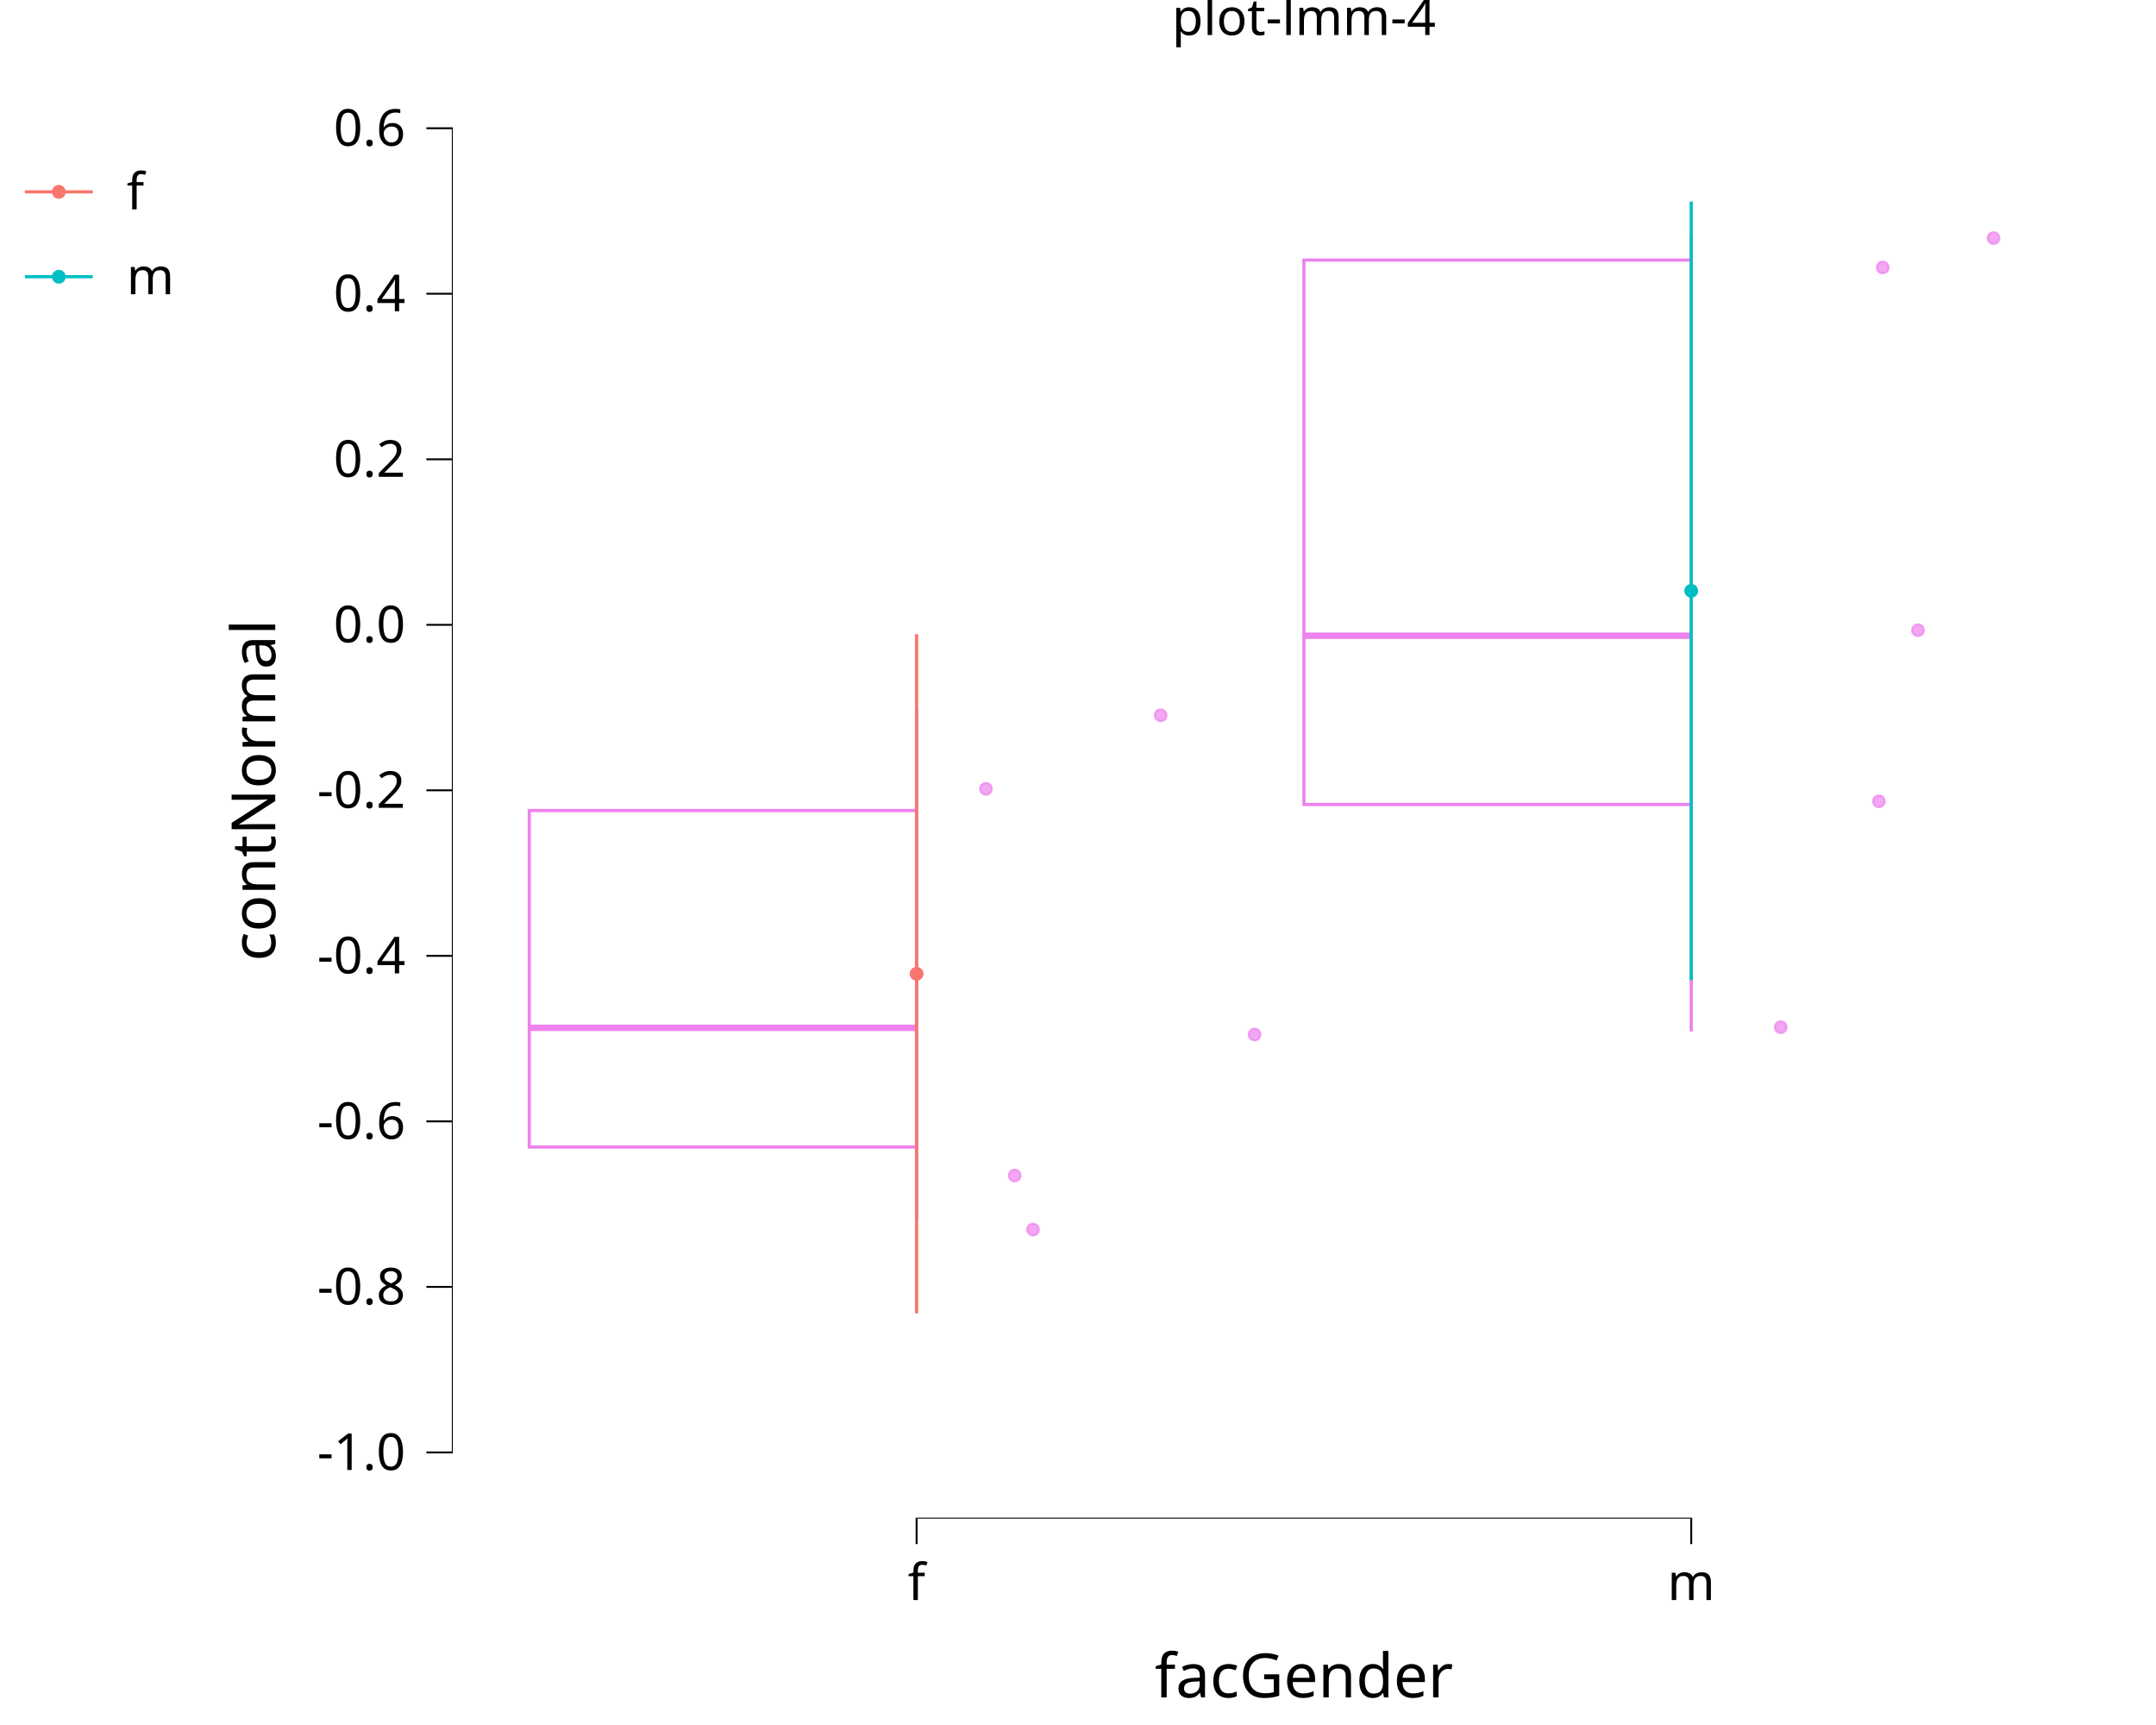
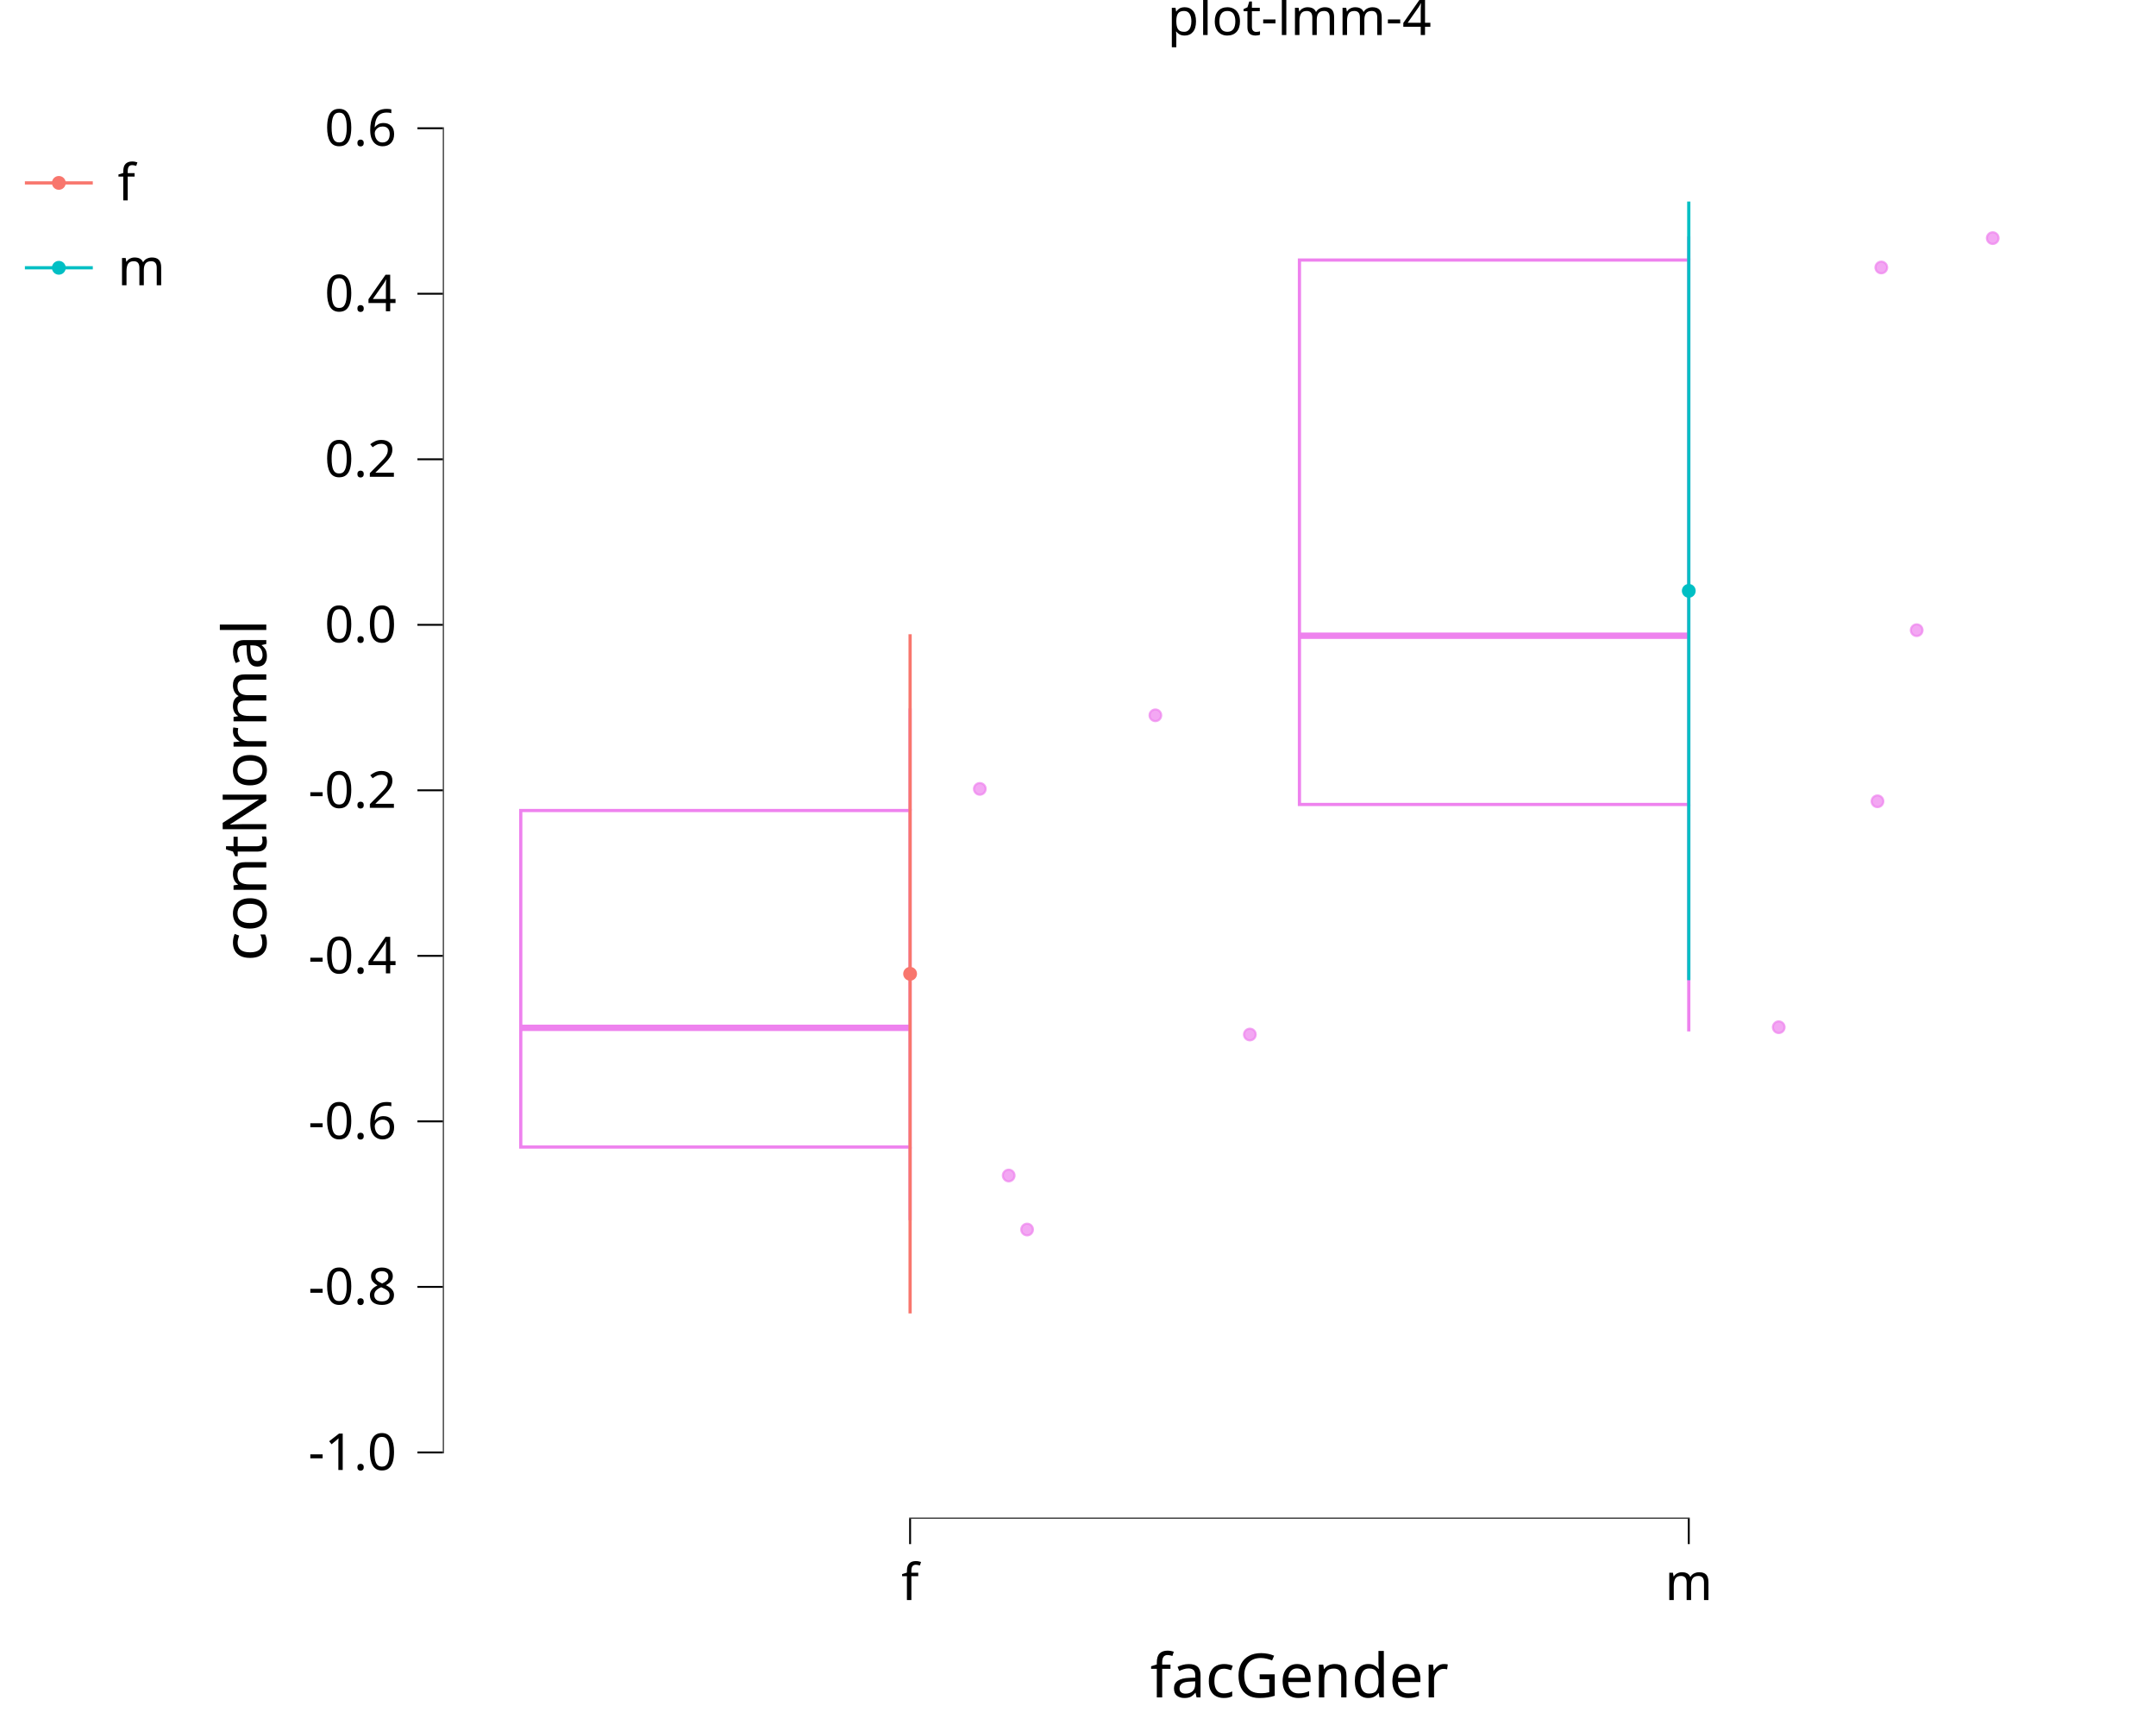
<svg xmlns="http://www.w3.org/2000/svg" class="svglite" data-engine-version="2.0" width="720.00pt" height="576.00pt" viewBox="0 0 720.00 576.00">
  <defs>
    <style type="text/css">
    .svglite line, .svglite polyline, .svglite polygon, .svglite path, .svglite rect, .svglite circle {
      fill: none;
      stroke: #000000;
      stroke-linecap: round;
      stroke-linejoin: round;
      stroke-miterlimit: 10.00;
    }
  </style>
  </defs>
  <rect width="100%" height="100%" style="stroke: none; fill: #FFFFFF;" />
  <defs>
    <clipPath id="cpMC4wMHw3MjAuMDB8MC4wMHw1NzYuMDA=">
      <rect x="0.00" y="0.00" width="720.00" height="576.00" />
    </clipPath>
  </defs>
  <g clip-path="url(#cpMC4wMHw3MjAuMDB8MC4wMHw1NzYuMDA=)">
    <rect x="0.00" y="0.00" width="720.00" height="576.00" style="stroke-width: 10.67; stroke: none;" />
  </g>
  <defs>
-     <clipPath id="cpMTUwLjg5fDcyMC4wMHwyMC43MXw1MDcuMDk=">
-       <rect x="150.89" y="20.71" width="569.11" height="486.39" />
+     <clipPath id="cpMTQ3LjkwfDcyMC4wMHwyMC43MXw1MDcuMDk=">
+       <rect x="147.90" y="20.71" width="572.10" height="486.39" />
    </clipPath>
  </defs>
-   <g clip-path="url(#cpMTUwLjg5fDcyMC4wMHwyMC43MXw1MDcuMDk=)">
-     <rect x="150.89" y="20.71" width="569.11" height="486.39" style="stroke-width: 10.67; stroke: none;" />
-     <circle cx="418.97" cy="345.44" r="1.95" style="stroke-width: 0.71; stroke: #EE82EE; stroke-opacity: 0.70; fill: #EE82EE; fill-opacity: 0.70;" />
-     <circle cx="338.86" cy="392.52" r="1.95" style="stroke-width: 0.71; stroke: #EE82EE; stroke-opacity: 0.70; fill: #EE82EE; fill-opacity: 0.70;" />
-     <circle cx="387.59" cy="238.85" r="1.95" style="stroke-width: 0.71; stroke: #EE82EE; stroke-opacity: 0.70; fill: #EE82EE; fill-opacity: 0.70;" />
-     <circle cx="329.26" cy="263.42" r="1.95" style="stroke-width: 0.71; stroke: #EE82EE; stroke-opacity: 0.70; fill: #EE82EE; fill-opacity: 0.70;" />
-     <circle cx="344.97" cy="410.56" r="1.95" style="stroke-width: 0.71; stroke: #EE82EE; stroke-opacity: 0.70; fill: #EE82EE; fill-opacity: 0.70;" />
-     <line x1="306.10" y1="270.64" x2="306.10" y2="236.56" style="stroke-width: 1.07; stroke: #EE82EE; stroke-linecap: butt;" />
-     <line x1="306.10" y1="383.01" x2="306.10" y2="407.44" style="stroke-width: 1.07; stroke: #EE82EE; stroke-linecap: butt;" />
-     <polygon points="176.76,270.64 176.76,383.01 306.10,383.01 306.10,270.64 176.76,270.64 " style="stroke-width: 1.07; stroke: #EE82EE; stroke-linecap: butt; stroke-linejoin: miter; fill: #FFFFFF; fill-opacity: 0.70;" />
-     <line x1="176.76" y1="343.21" x2="306.10" y2="343.21" style="stroke-width: 2.13; stroke: #EE82EE; stroke-linecap: butt; stroke-linejoin: miter;" />
-     <circle cx="627.47" cy="267.56" r="1.95" style="stroke-width: 0.71; stroke: #EE82EE; stroke-opacity: 0.70; fill: #EE82EE; fill-opacity: 0.70;" />
-     <circle cx="640.50" cy="210.43" r="1.95" style="stroke-width: 0.71; stroke: #EE82EE; stroke-opacity: 0.70; fill: #EE82EE; fill-opacity: 0.70;" />
-     <circle cx="628.74" cy="89.31" r="1.95" style="stroke-width: 0.71; stroke: #EE82EE; stroke-opacity: 0.70; fill: #EE82EE; fill-opacity: 0.70;" />
-     <circle cx="594.67" cy="343.00" r="1.95" style="stroke-width: 0.71; stroke: #EE82EE; stroke-opacity: 0.70; fill: #EE82EE; fill-opacity: 0.70;" />
-     <circle cx="665.75" cy="79.51" r="1.95" style="stroke-width: 0.71; stroke: #EE82EE; stroke-opacity: 0.70; fill: #EE82EE; fill-opacity: 0.70;" />
-     <line x1="564.79" y1="86.83" x2="564.79" y2="78.95" style="stroke-width: 1.07; stroke: #EE82EE; stroke-linecap: butt;" />
-     <line x1="564.79" y1="268.62" x2="564.79" y2="344.41" style="stroke-width: 1.07; stroke: #EE82EE; stroke-linecap: butt;" />
-     <polygon points="435.45,86.83 435.45,268.62 564.79,268.62 564.79,86.83 435.45,86.83 " style="stroke-width: 1.07; stroke: #EE82EE; stroke-linecap: butt; stroke-linejoin: miter; fill: #FFFFFF; fill-opacity: 0.70;" />
-     <line x1="435.45" y1="212.28" x2="564.79" y2="212.28" style="stroke-width: 2.13; stroke: #EE82EE; stroke-linecap: butt; stroke-linejoin: miter;" />
-     <circle cx="306.10" cy="325.17" r="1.95" style="stroke-width: 0.71; stroke: #F8766D; fill: #F8766D;" />
-     <circle cx="564.79" cy="197.29" r="1.95" style="stroke-width: 0.71; stroke: #00BFC4; fill: #00BFC4;" />
-     <polyline points="306.10,211.78 306.10,211.78 " style="stroke-width: 1.07; stroke: #F8766D; stroke-linecap: butt;" />
-     <polyline points="306.10,211.78 306.10,438.56 " style="stroke-width: 1.07; stroke: #F8766D; stroke-linecap: butt;" />
-     <polyline points="306.10,438.56 306.10,438.56 " style="stroke-width: 1.07; stroke: #F8766D; stroke-linecap: butt;" />
-     <polyline points="564.79,67.30 564.79,67.30 " style="stroke-width: 1.07; stroke: #00BFC4; stroke-linecap: butt;" />
-     <polyline points="564.79,67.30 564.79,327.28 " style="stroke-width: 1.07; stroke: #00BFC4; stroke-linecap: butt;" />
-     <polyline points="564.79,327.28 564.79,327.28 " style="stroke-width: 1.07; stroke: #00BFC4; stroke-linecap: butt;" />
-     <line x1="305.78" y1="507.09" x2="565.11" y2="507.09" style="stroke-width: 0.64; stroke-linecap: butt;" />
-     <line x1="150.89" y1="485.30" x2="150.89" y2="42.50" style="stroke-width: 0.64; stroke-linecap: butt;" />
-     <rect x="150.89" y="20.71" width="569.11" height="486.39" style="stroke-width: 0.00; stroke: none;" />
+   <g clip-path="url(#cpMTQ3LjkwfDcyMC4wMHwyMC43MXw1MDcuMDk=)">
+     <rect x="147.90" y="20.71" width="572.10" height="486.39" style="stroke-width: 10.67; stroke: none;" />
+     <circle cx="417.39" cy="345.44" r="1.95" style="stroke-width: 0.71; stroke: #EE82EE; stroke-opacity: 0.70; fill: #EE82EE; fill-opacity: 0.70;" />
+     <circle cx="336.86" cy="392.52" r="1.95" style="stroke-width: 0.71; stroke: #EE82EE; stroke-opacity: 0.70; fill: #EE82EE; fill-opacity: 0.70;" />
+     <circle cx="385.84" cy="238.85" r="1.95" style="stroke-width: 0.71; stroke: #EE82EE; stroke-opacity: 0.70; fill: #EE82EE; fill-opacity: 0.70;" />
+     <circle cx="327.21" cy="263.42" r="1.95" style="stroke-width: 0.71; stroke: #EE82EE; stroke-opacity: 0.70; fill: #EE82EE; fill-opacity: 0.70;" />
+     <circle cx="343.00" cy="410.56" r="1.95" style="stroke-width: 0.71; stroke: #EE82EE; stroke-opacity: 0.70; fill: #EE82EE; fill-opacity: 0.70;" />
+     <line x1="303.93" y1="270.64" x2="303.93" y2="236.56" style="stroke-width: 1.07; stroke: #EE82EE; stroke-linecap: butt;" />
+     <line x1="303.93" y1="383.01" x2="303.93" y2="407.44" style="stroke-width: 1.07; stroke: #EE82EE; stroke-linecap: butt;" />
+     <polygon points="173.91,270.64 173.91,383.01 303.93,383.01 303.93,270.64 173.91,270.64 " style="stroke-width: 1.07; stroke: #EE82EE; stroke-linecap: butt; stroke-linejoin: miter; fill: #FFFFFF; fill-opacity: 0.70;" />
+     <line x1="173.91" y1="343.21" x2="303.93" y2="343.21" style="stroke-width: 2.13; stroke: #EE82EE; stroke-linecap: butt; stroke-linejoin: miter;" />
+     <circle cx="626.99" cy="267.56" r="1.95" style="stroke-width: 0.71; stroke: #EE82EE; stroke-opacity: 0.70; fill: #EE82EE; fill-opacity: 0.70;" />
+     <circle cx="640.08" cy="210.43" r="1.95" style="stroke-width: 0.71; stroke: #EE82EE; stroke-opacity: 0.70; fill: #EE82EE; fill-opacity: 0.70;" />
+     <circle cx="628.26" cy="89.31" r="1.95" style="stroke-width: 0.71; stroke: #EE82EE; stroke-opacity: 0.70; fill: #EE82EE; fill-opacity: 0.70;" />
+     <circle cx="594.01" cy="343.00" r="1.95" style="stroke-width: 0.71; stroke: #EE82EE; stroke-opacity: 0.70; fill: #EE82EE; fill-opacity: 0.70;" />
+     <circle cx="665.47" cy="79.51" r="1.95" style="stroke-width: 0.71; stroke: #EE82EE; stroke-opacity: 0.70; fill: #EE82EE; fill-opacity: 0.70;" />
+     <line x1="563.97" y1="86.83" x2="563.97" y2="78.95" style="stroke-width: 1.07; stroke: #EE82EE; stroke-linecap: butt;" />
+     <line x1="563.97" y1="268.62" x2="563.97" y2="344.41" style="stroke-width: 1.07; stroke: #EE82EE; stroke-linecap: butt;" />
+     <polygon points="433.95,86.83 433.95,268.62 563.97,268.62 563.97,86.83 433.95,86.83 " style="stroke-width: 1.07; stroke: #EE82EE; stroke-linecap: butt; stroke-linejoin: miter; fill: #FFFFFF; fill-opacity: 0.70;" />
+     <line x1="433.95" y1="212.28" x2="563.97" y2="212.28" style="stroke-width: 2.13; stroke: #EE82EE; stroke-linecap: butt; stroke-linejoin: miter;" />
+     <circle cx="303.93" cy="325.17" r="1.95" style="stroke-width: 0.71; stroke: #F8766D; fill: #F8766D;" />
+     <circle cx="563.97" cy="197.29" r="1.95" style="stroke-width: 0.71; stroke: #00BFC4; fill: #00BFC4;" />
+     <polyline points="303.93,211.78 303.93,211.78 " style="stroke-width: 1.07; stroke: #F8766D; stroke-linecap: butt;" />
+     <polyline points="303.93,211.78 303.93,438.56 " style="stroke-width: 1.07; stroke: #F8766D; stroke-linecap: butt;" />
+     <polyline points="303.93,438.56 303.93,438.56 " style="stroke-width: 1.07; stroke: #F8766D; stroke-linecap: butt;" />
+     <polyline points="563.97,67.30 563.97,67.30 " style="stroke-width: 1.07; stroke: #00BFC4; stroke-linecap: butt;" />
+     <polyline points="563.97,67.30 563.97,327.28 " style="stroke-width: 1.07; stroke: #00BFC4; stroke-linecap: butt;" />
+     <polyline points="563.97,327.28 563.97,327.28 " style="stroke-width: 1.07; stroke: #00BFC4; stroke-linecap: butt;" />
+     <line x1="303.61" y1="507.09" x2="564.29" y2="507.09" style="stroke-width: 0.64; stroke-linecap: butt;" />
+     <line x1="147.90" y1="485.30" x2="147.90" y2="42.50" style="stroke-width: 0.64; stroke-linecap: butt;" />
+     <rect x="147.90" y="20.71" width="572.10" height="486.39" style="stroke-width: 0.00; stroke: none;" />
  </g>
  <g clip-path="url(#cpMC4wMHw3MjAuMDB8MC4wMHw1NzYuMDA=)">
-     <polyline points="150.89,507.09 150.89,20.71 " style="stroke-width: 0.00; stroke: none; stroke-linecap: butt;" />
-     <text x="135.41" y="490.84" text-anchor="end" style="font-size: 17.00px; font-family: sans;" textLength="29.29px" lengthAdjust="spacingAndGlyphs">-1.0</text>
-     <text x="135.41" y="435.56" text-anchor="end" style="font-size: 17.00px; font-family: sans;" textLength="29.29px" lengthAdjust="spacingAndGlyphs">-0.8</text>
-     <text x="135.41" y="380.29" text-anchor="end" style="font-size: 17.00px; font-family: sans;" textLength="29.29px" lengthAdjust="spacingAndGlyphs">-0.6</text>
-     <text x="135.41" y="325.02" text-anchor="end" style="font-size: 17.00px; font-family: sans;" textLength="29.29px" lengthAdjust="spacingAndGlyphs">-0.4</text>
-     <text x="135.41" y="269.75" text-anchor="end" style="font-size: 17.00px; font-family: sans;" textLength="29.29px" lengthAdjust="spacingAndGlyphs">-0.2</text>
-     <text x="135.41" y="214.48" text-anchor="end" style="font-size: 17.00px; font-family: sans;" textLength="23.63px" lengthAdjust="spacingAndGlyphs">0.0</text>
-     <text x="135.41" y="159.21" text-anchor="end" style="font-size: 17.00px; font-family: sans;" textLength="23.63px" lengthAdjust="spacingAndGlyphs">0.2</text>
-     <text x="135.41" y="103.94" text-anchor="end" style="font-size: 17.00px; font-family: sans;" textLength="23.63px" lengthAdjust="spacingAndGlyphs">0.4</text>
-     <text x="135.41" y="48.67" text-anchor="end" style="font-size: 17.00px; font-family: sans;" textLength="23.63px" lengthAdjust="spacingAndGlyphs">0.6</text>
-     <polyline points="142.39,484.99 150.89,484.99 " style="stroke-width: 0.64; stroke-linecap: butt;" />
-     <polyline points="142.39,429.71 150.89,429.71 " style="stroke-width: 0.64; stroke-linecap: butt;" />
-     <polyline points="142.39,374.44 150.89,374.44 " style="stroke-width: 0.64; stroke-linecap: butt;" />
-     <polyline points="142.39,319.17 150.89,319.17 " style="stroke-width: 0.64; stroke-linecap: butt;" />
-     <polyline points="142.39,263.90 150.89,263.90 " style="stroke-width: 0.64; stroke-linecap: butt;" />
-     <polyline points="142.39,208.63 150.89,208.63 " style="stroke-width: 0.64; stroke-linecap: butt;" />
-     <polyline points="142.39,153.36 150.89,153.36 " style="stroke-width: 0.64; stroke-linecap: butt;" />
-     <polyline points="142.39,98.09 150.89,98.09 " style="stroke-width: 0.64; stroke-linecap: butt;" />
-     <polyline points="142.39,42.82 150.89,42.82 " style="stroke-width: 0.64; stroke-linecap: butt;" />
-     <polyline points="150.89,507.09 720.00,507.09 " style="stroke-width: 0.00; stroke: none; stroke-linecap: butt;" />
-     <polyline points="306.10,515.60 306.10,507.09 " style="stroke-width: 0.64; stroke-linecap: butt;" />
-     <polyline points="564.79,515.60 564.79,507.09 " style="stroke-width: 0.64; stroke-linecap: butt;" />
-     <text x="306.10" y="534.27" text-anchor="middle" style="font-size: 17.00px; font-family: sans;" textLength="4.72px" lengthAdjust="spacingAndGlyphs">f</text>
-     <text x="564.79" y="534.27" text-anchor="middle" style="font-size: 17.00px; font-family: sans;" textLength="14.17px" lengthAdjust="spacingAndGlyphs">m</text>
-     <text x="435.45" y="566.78" text-anchor="middle" style="font-size: 20.40px; font-family: sans;" textLength="95.28px" lengthAdjust="spacingAndGlyphs">facGender</text>
-     <text transform="translate(91.92,263.90) rotate(-90)" text-anchor="middle" style="font-size: 20.40px; font-family: sans;" textLength="104.32px" lengthAdjust="spacingAndGlyphs">contNormal</text>
-     <rect x="0.00" y="20.71" width="61.94" height="91.35" style="stroke-width: 0.75; stroke: none;" />
-     <rect x="-0" y="20.71" width="61.94" height="91.35" style="stroke-width: 10.67; stroke: none;" />
-     <rect x="5.48" y="49.88" width="28.35" height="28.35" style="stroke-width: 10.67; stroke: none;" />
-     <circle cx="19.65" cy="64.06" r="1.95" style="stroke-width: 0.71; stroke: #F8766D; fill: #F8766D;" />
-     <line x1="8.31" y1="64.06" x2="30.99" y2="64.06" style="stroke-width: 1.07; stroke: #F8766D; stroke-linecap: butt;" />
-     <rect x="5.48" y="78.23" width="28.35" height="28.35" style="stroke-width: 10.67; stroke: none;" />
-     <circle cx="19.65" cy="92.40" r="1.95" style="stroke-width: 0.71; stroke: #00BFC4; fill: #00BFC4;" />
-     <line x1="8.31" y1="92.40" x2="30.99" y2="92.40" style="stroke-width: 1.07; stroke: #00BFC4; stroke-linecap: butt;" />
-     <text x="42.29" y="69.91" style="font-size: 17.00px; font-family: sans;" textLength="4.72px" lengthAdjust="spacingAndGlyphs">f</text>
-     <text x="42.29" y="98.25" style="font-size: 17.00px; font-family: sans;" textLength="14.17px" lengthAdjust="spacingAndGlyphs">m</text>
-     <text x="435.45" y="11.70" text-anchor="middle" style="font-size: 17.00px; font-family: sans;" textLength="80.29px" lengthAdjust="spacingAndGlyphs">plot-lmm-4</text>
+     <polyline points="147.90,507.09 147.90,20.71 " style="stroke-width: 0.00; stroke: none; stroke-linecap: butt;" />
+     <text x="132.42" y="490.84" text-anchor="end" style="font-size: 17.00px; font-family: sans;" textLength="29.29px" lengthAdjust="spacingAndGlyphs">-1.0</text>
+     <text x="132.42" y="435.56" text-anchor="end" style="font-size: 17.00px; font-family: sans;" textLength="29.29px" lengthAdjust="spacingAndGlyphs">-0.8</text>
+     <text x="132.42" y="380.29" text-anchor="end" style="font-size: 17.00px; font-family: sans;" textLength="29.29px" lengthAdjust="spacingAndGlyphs">-0.6</text>
+     <text x="132.42" y="325.02" text-anchor="end" style="font-size: 17.00px; font-family: sans;" textLength="29.29px" lengthAdjust="spacingAndGlyphs">-0.4</text>
+     <text x="132.42" y="269.75" text-anchor="end" style="font-size: 17.00px; font-family: sans;" textLength="29.29px" lengthAdjust="spacingAndGlyphs">-0.2</text>
+     <text x="132.42" y="214.48" text-anchor="end" style="font-size: 17.00px; font-family: sans;" textLength="23.63px" lengthAdjust="spacingAndGlyphs">0.0</text>
+     <text x="132.42" y="159.21" text-anchor="end" style="font-size: 17.00px; font-family: sans;" textLength="23.63px" lengthAdjust="spacingAndGlyphs">0.2</text>
+     <text x="132.42" y="103.94" text-anchor="end" style="font-size: 17.00px; font-family: sans;" textLength="23.63px" lengthAdjust="spacingAndGlyphs">0.4</text>
+     <text x="132.42" y="48.67" text-anchor="end" style="font-size: 17.00px; font-family: sans;" textLength="23.63px" lengthAdjust="spacingAndGlyphs">0.6</text>
+     <polyline points="139.40,484.99 147.90,484.99 " style="stroke-width: 0.64; stroke-linecap: butt;" />
+     <polyline points="139.40,429.71 147.90,429.71 " style="stroke-width: 0.64; stroke-linecap: butt;" />
+     <polyline points="139.40,374.44 147.90,374.44 " style="stroke-width: 0.64; stroke-linecap: butt;" />
+     <polyline points="139.40,319.17 147.90,319.17 " style="stroke-width: 0.64; stroke-linecap: butt;" />
+     <polyline points="139.40,263.90 147.90,263.90 " style="stroke-width: 0.64; stroke-linecap: butt;" />
+     <polyline points="139.40,208.63 147.90,208.63 " style="stroke-width: 0.64; stroke-linecap: butt;" />
+     <polyline points="139.40,153.36 147.90,153.36 " style="stroke-width: 0.64; stroke-linecap: butt;" />
+     <polyline points="139.40,98.09 147.90,98.09 " style="stroke-width: 0.64; stroke-linecap: butt;" />
+     <polyline points="139.40,42.82 147.90,42.82 " style="stroke-width: 0.64; stroke-linecap: butt;" />
+     <polyline points="147.90,507.09 720.00,507.09 " style="stroke-width: 0.00; stroke: none; stroke-linecap: butt;" />
+     <polyline points="303.93,515.60 303.93,507.09 " style="stroke-width: 0.64; stroke-linecap: butt;" />
+     <polyline points="563.97,515.60 563.97,507.09 " style="stroke-width: 0.64; stroke-linecap: butt;" />
+     <text x="303.93" y="534.27" text-anchor="middle" style="font-size: 17.00px; font-family: sans;" textLength="4.72px" lengthAdjust="spacingAndGlyphs">f</text>
+     <text x="563.97" y="534.27" text-anchor="middle" style="font-size: 17.00px; font-family: sans;" textLength="14.17px" lengthAdjust="spacingAndGlyphs">m</text>
+     <text x="433.95" y="566.78" text-anchor="middle" style="font-size: 20.40px; font-family: sans;" textLength="95.28px" lengthAdjust="spacingAndGlyphs">facGender</text>
+     <text transform="translate(88.93,263.90) rotate(-90)" text-anchor="middle" style="font-size: 20.40px; font-family: sans;" textLength="104.32px" lengthAdjust="spacingAndGlyphs">contNormal</text>
+     <rect x="0.00" y="20.71" width="58.95" height="88.36" style="stroke-width: 0.75; stroke: none;" />
+     <rect x="0.00" y="20.71" width="58.95" height="88.36" style="stroke-width: 10.67; stroke: none;" />
+     <rect x="5.48" y="46.90" width="28.35" height="28.35" style="stroke-width: 10.67; stroke: none;" />
+     <circle cx="19.65" cy="61.07" r="1.95" style="stroke-width: 0.71; stroke: #F8766D; fill: #F8766D;" />
+     <line x1="8.31" y1="61.07" x2="30.99" y2="61.07" style="stroke-width: 1.07; stroke: #F8766D; stroke-linecap: butt;" />
+     <rect x="5.48" y="75.24" width="28.35" height="28.35" style="stroke-width: 10.67; stroke: none;" />
+     <circle cx="19.65" cy="89.42" r="1.95" style="stroke-width: 0.71; stroke: #00BFC4; fill: #00BFC4;" />
+     <line x1="8.31" y1="89.42" x2="30.99" y2="89.42" style="stroke-width: 1.07; stroke: #00BFC4; stroke-linecap: butt;" />
+     <text x="39.31" y="66.92" style="font-size: 17.00px; font-family: sans;" textLength="4.72px" lengthAdjust="spacingAndGlyphs">f</text>
+     <text x="39.31" y="95.26" style="font-size: 17.00px; font-family: sans;" textLength="14.17px" lengthAdjust="spacingAndGlyphs">m</text>
+     <text x="433.95" y="11.70" text-anchor="middle" style="font-size: 17.00px; font-family: sans;" textLength="80.29px" lengthAdjust="spacingAndGlyphs">plot-lmm-4</text>
  </g>
</svg>
